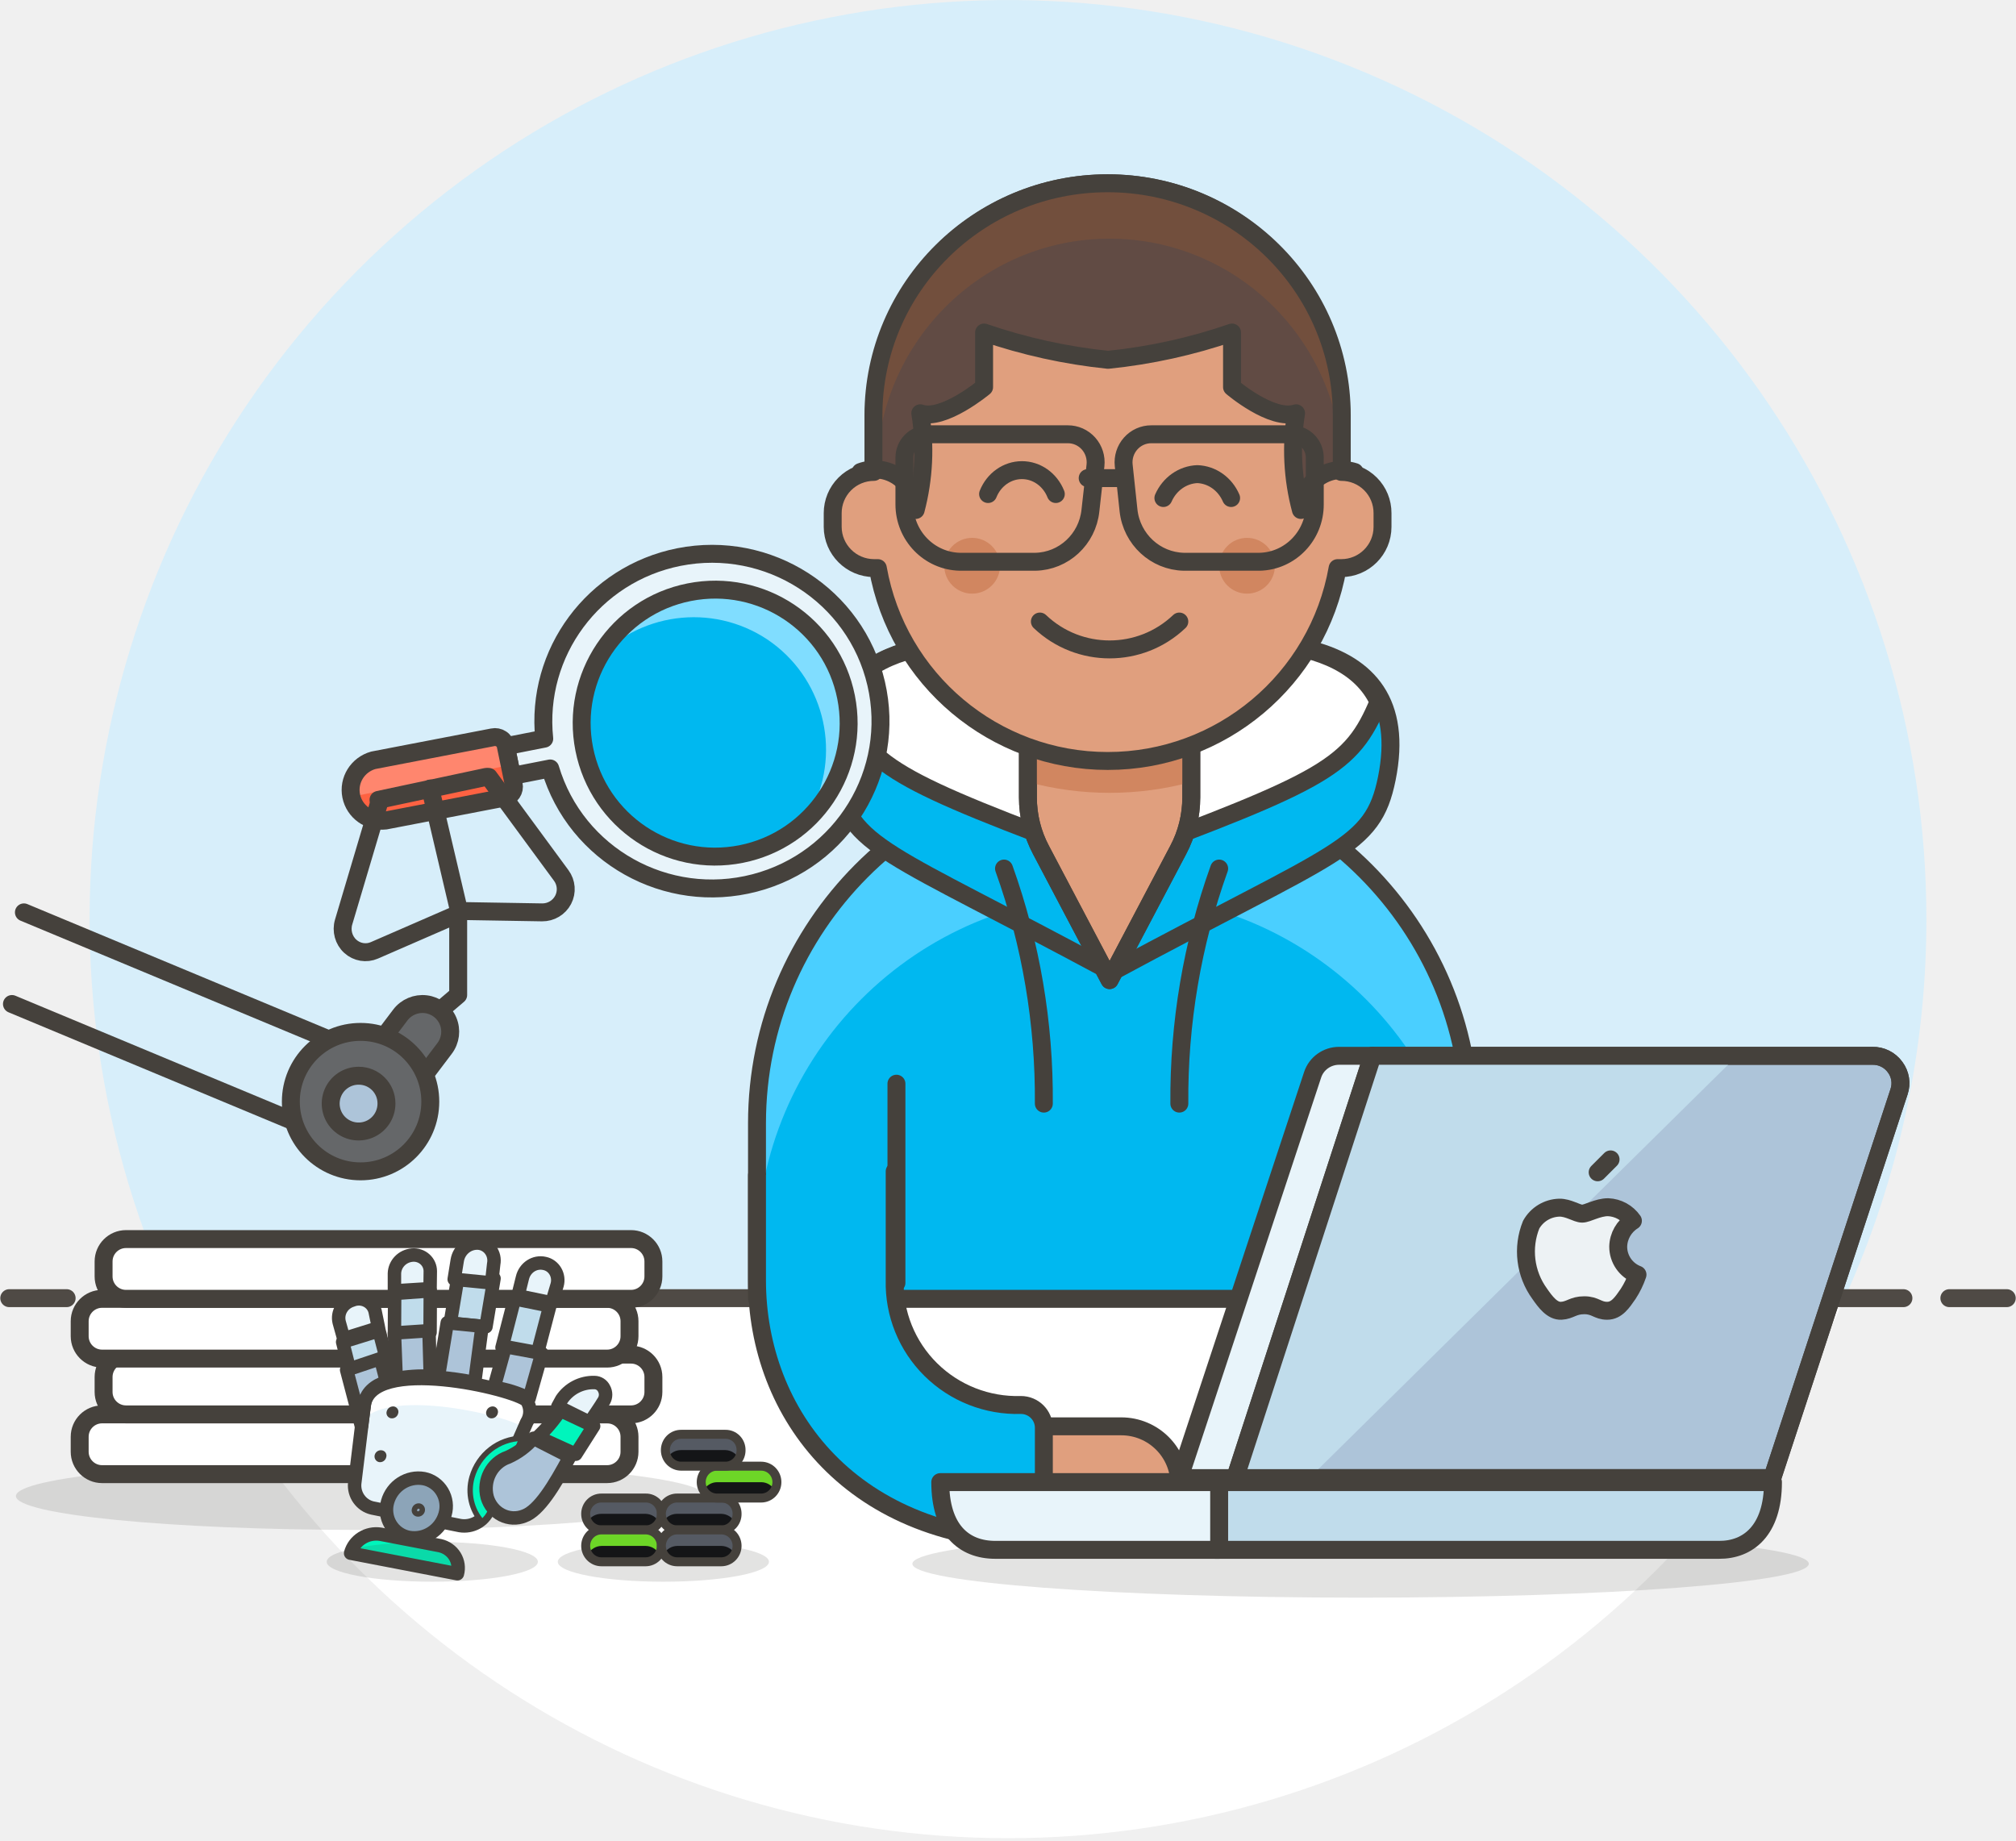
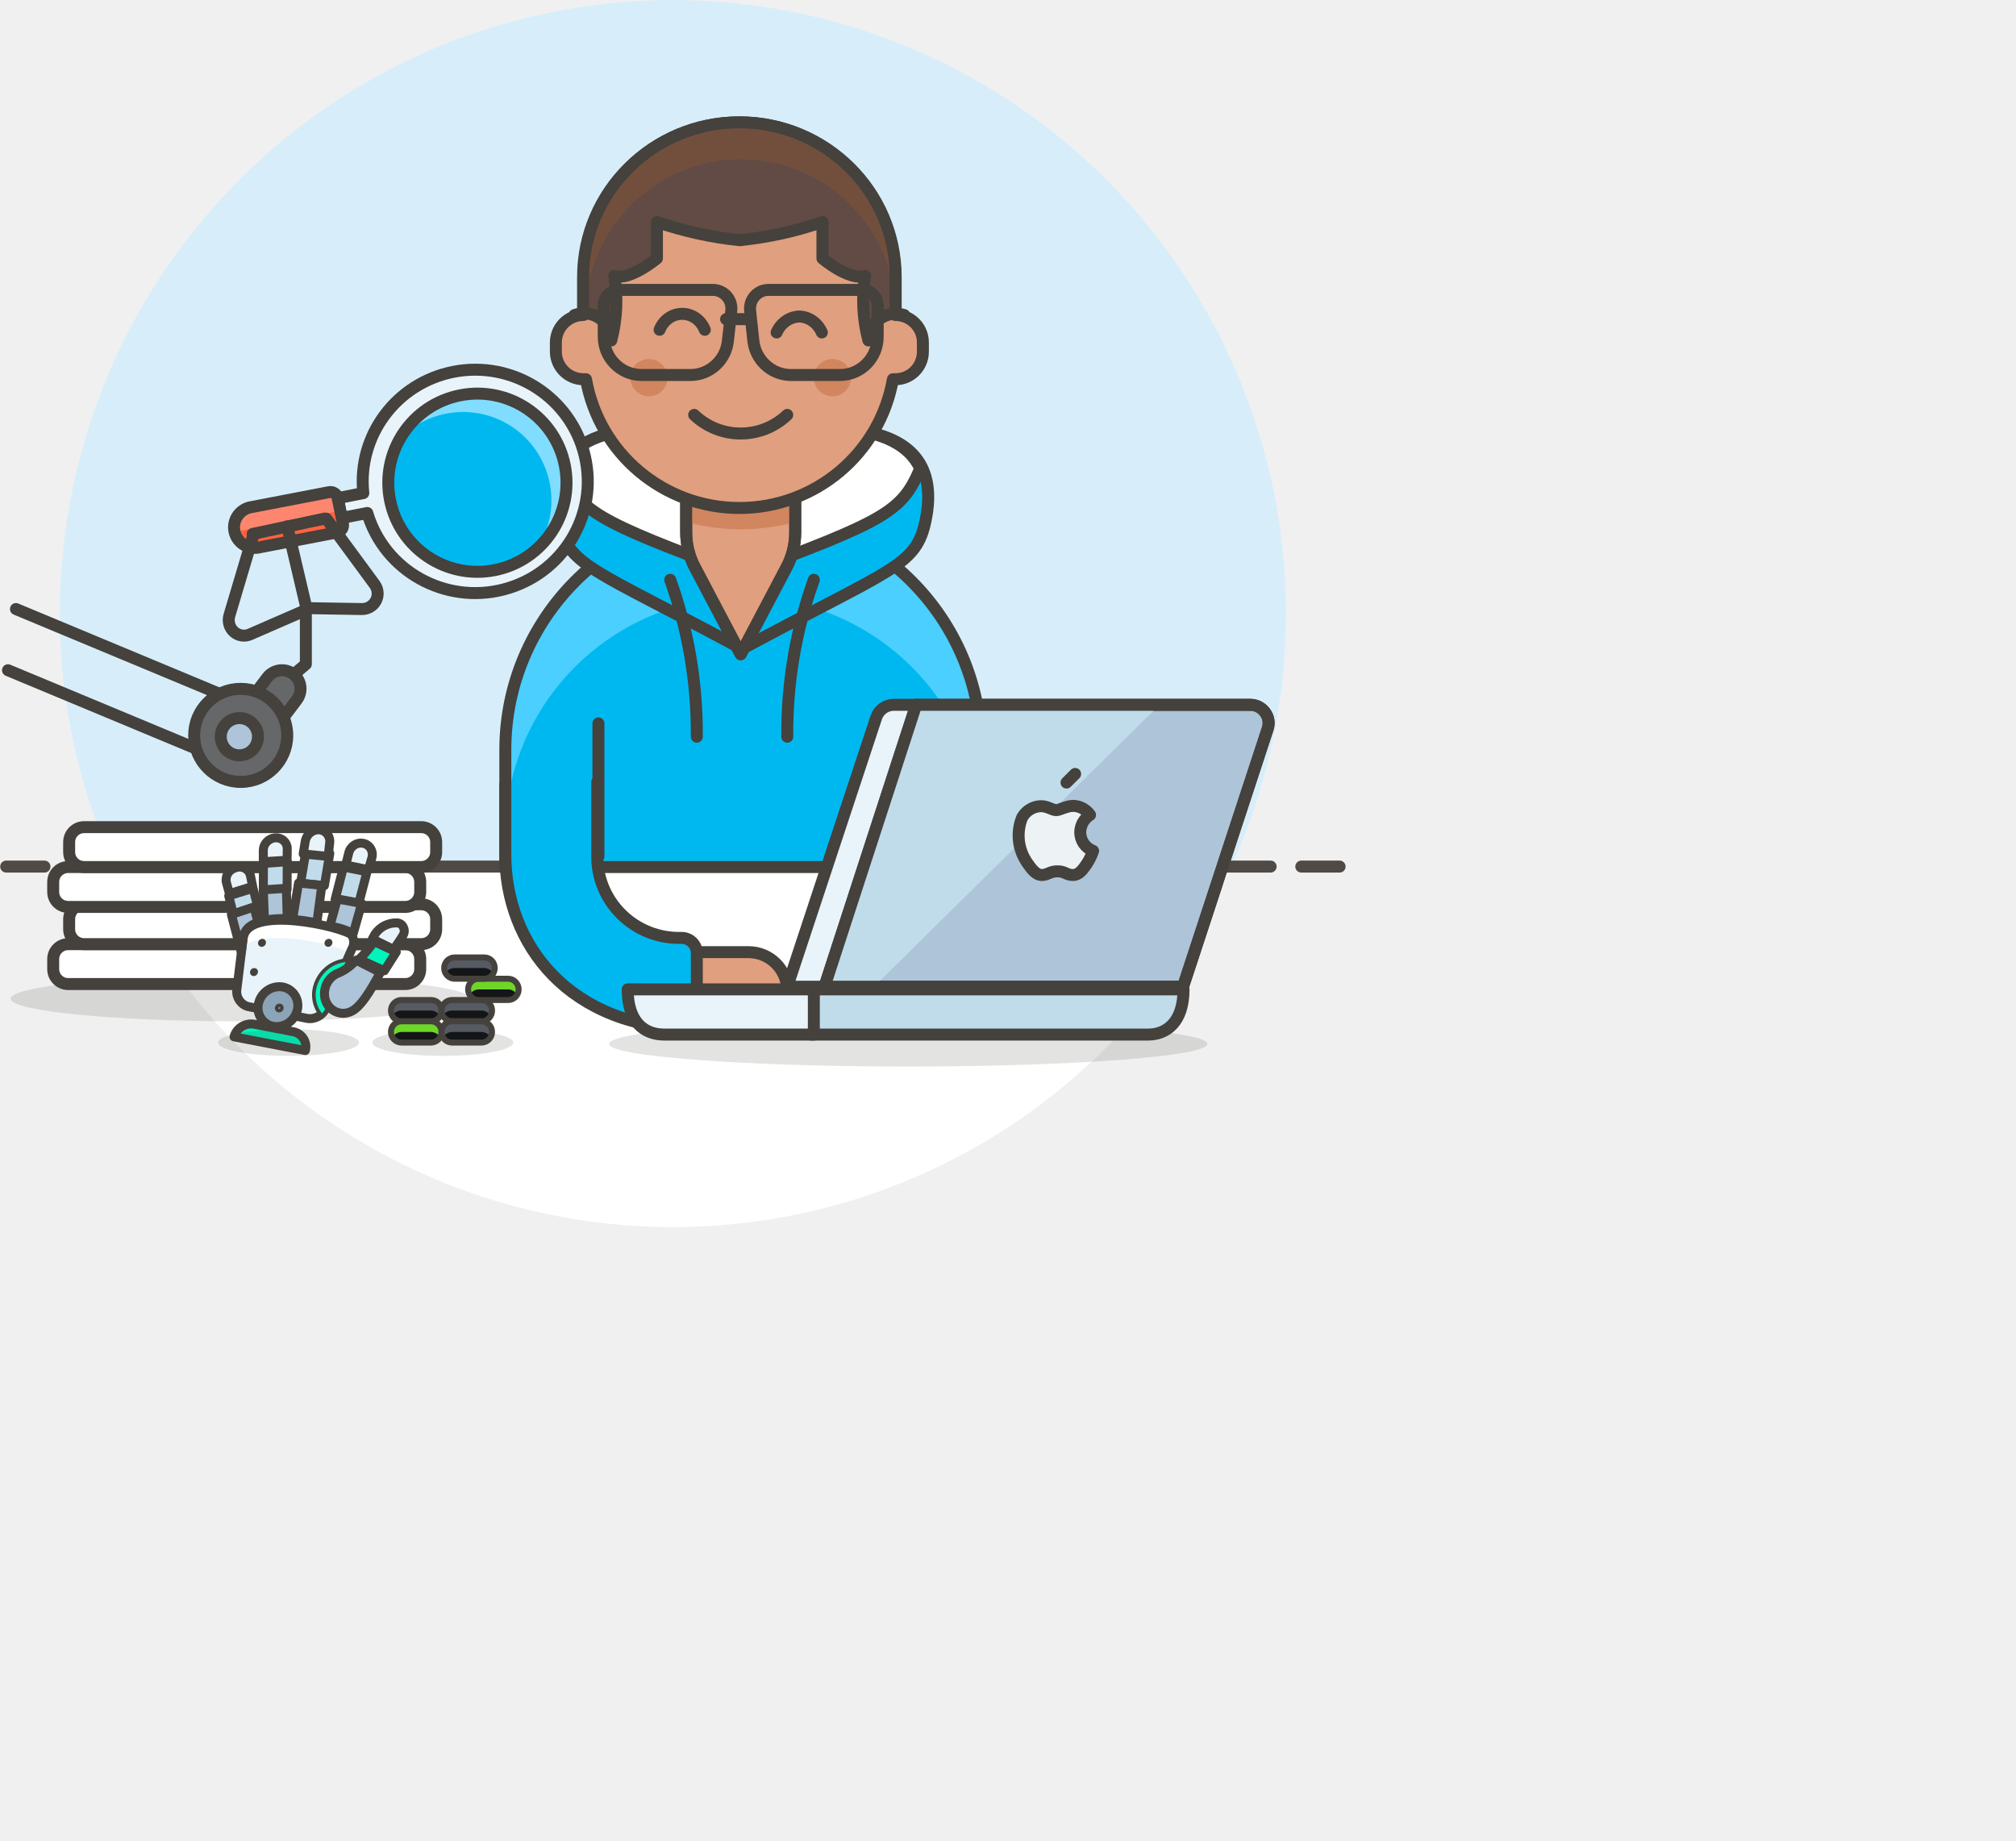
- <svg xmlns="http://www.w3.org/2000/svg" width="506px" height="462px" viewBox="0 0 506 462" version="1.1">
+ <svg xmlns="http://www.w3.org/2000/svg" viewBox="0 0 758 692" version="1.1" id="pesquisa">
  <defs />
  <g id="Page-1" stroke="none" stroke-width="1" fill="none" fill-rule="evenodd">
    <g id="OnePage-Nuvem" transform="translate(-430, -1970)">
      <g id="Serviços" transform="translate(0, 1758)">
        <g id="Pesquisa" transform="translate(432, 212)">
          <g id="Pesquisa-2">
            <g id="New_Symbol_60">
              <path d="M481.51,230.676 C481.501,136.472 424.252,51.738 336.894,16.635 C249.537,-18.469 149.628,3.113 84.518,71.151 C19.408,139.188 2.183,240.01 41.005,325.83 L460.995,325.83 C474.545,295.942 481.54,263.496 481.51,230.676 Z" id="Shape" fill="#D7EEFA" fill-rule="nonzero" />
              <path d="M41.005,325.83 C78.337,408.354 160.479,461.374 251,461.374 C341.521,461.374 423.663,408.354 460.995,325.83 L41.005,325.83 Z" id="Shape" fill="#FFFFFF" fill-rule="nonzero" />
              <path d="M26.253,325.83 L475.747,325.83" id="Shape" stroke="#4F4A45" stroke-width="4.5" stroke-linecap="round" stroke-linejoin="round" />
              <path d="M0.32,325.83 L14.727,325.83" id="Shape" stroke="#4F4A45" stroke-width="4.5" stroke-linecap="round" stroke-linejoin="round" />
              <path d="M487.273,325.83 L501.68,325.83" id="Shape" stroke="#4F4A45" stroke-width="4.5" stroke-linecap="round" stroke-linejoin="round" />
            </g>
            <path d="M277.5,192 C327.047,192.473 366.971,232.579 367,281.908 L367,326 L188,326 L188,281.908 C188.029,232.579 227.953,192.473 277.5,192 Z" id="Shape" fill="#00B8F0" fill-rule="nonzero" />
            <path d="M277.5,192 C327.047,192.475 366.971,232.737 367,282.259 L367,314 C367,264.597 326.929,224.549 277.5,224.549 C228.071,224.549 188,264.597 188,314 L188,282.259 C188.029,232.737 227.953,192.475 277.5,192 Z" id="Shape" fill="#4ACFFF" fill-rule="nonzero" />
            <path d="M277.5,192 C327.047,192.473 366.971,232.579 367,281.908 L367,326 L188,326 L188,281.908 C188.029,232.579 227.953,192.473 277.5,192 Z" id="Shape" stroke="#45413C" stroke-width="4.5" stroke-linecap="round" stroke-linejoin="round" />
            <path d="M277,163.97 C242.461,158.253 200.208,157.11 207.922,195.41 C211.491,213.017 219.895,213.188 277,244 C334.105,213.188 342.509,213.017 346.078,195.41 C353.792,157.11 311.539,158.253 277,163.97 Z" id="Shape" stroke="#45413C" stroke-width="4.5" fill="#00B8F0" fill-rule="nonzero" stroke-linecap="round" stroke-linejoin="round" />
            <path d="M276.5,164.011 C249.431,159.447 217.602,157.772 209,176.142 C215.825,192.374 222.018,195.782 276.5,216 C330.982,195.782 337.175,192.374 344,176.142 C335.398,157.772 303.569,159.447 276.5,164.011 Z" id="Shape" stroke="#45413C" stroke-width="4.5" fill="#FFFFFF" fill-rule="nonzero" stroke-linecap="round" stroke-linejoin="round" />
            <path d="M250,218 C256.762,236.855 260.15,256.856 259.995,277" id="Shape" stroke="#45413C" stroke-width="4.5" stroke-linecap="round" stroke-linejoin="round" />
            <path d="M297,176 L297,200.15 C297.005,204.745 295.879,209.272 293.72,213.333 L276.5,246 L259.28,213.333 C257.121,209.272 255.995,204.745 256,200.15 L256,176 L297,176 Z" id="Shape" stroke="#45413C" stroke-width="4.5" fill="#E09F7E" fill-rule="nonzero" stroke-linecap="round" stroke-linejoin="round" />
            <path d="M297,196.278 C283.58,199.907 269.42,199.907 256,196.278 L256,176 L297,176 L297,196.278 Z" id="Shape" fill="#D18660" fill-rule="nonzero" />
            <path d="M297,176 L297,200.15 C297.005,204.745 295.879,209.272 293.72,213.333 L276.5,246 L259.28,213.333 C257.121,209.272 255.995,204.745 256,200.15 L256,176 L297,176 Z" id="Shape" stroke="#45413C" stroke-width="4.5" stroke-linecap="round" stroke-linejoin="round" />
            <path d="M304,218 C297.238,236.855 293.85,256.856 294.005,277" id="Shape" stroke="#45413C" stroke-width="4.5" stroke-linecap="round" stroke-linejoin="round" />
            <path d="M259,358 L279.417,358 C287.471,358 294,364.492 294,372.5 C294,380.508 287.471,387 279.417,387 L259,387 L259,358 Z" id="Shape" stroke="#45413C" stroke-width="4.5" fill="#E09F7E" fill-rule="nonzero" stroke-linecap="round" stroke-linejoin="round" />
            <path d="M223,322 L223,272" id="Shape" stroke="#45413C" stroke-width="4.5" stroke-linecap="round" stroke-linejoin="round" />
            <path d="M188,294.974 L188,321.316 C188,354.759 211.731,387 260,387 L260,358.367 C260,355.204 257.421,352.64 254.24,352.64 C245.792,352.895 237.612,349.682 231.619,343.757 C225.627,337.832 222.35,329.716 222.56,321.316 L222.56,294" id="Shape" stroke="#45413C" stroke-width="4.5" fill="#00B8F0" fill-rule="nonzero" stroke-linecap="round" stroke-linejoin="round" />
            <path d="M334.65,118.444 L334.65,104.645 C334.65,72.256 308.391,46 276,46 C243.608,46 217.35,72.256 217.35,104.645 L217.35,118.444 C214.605,118.444 211.972,119.534 210.031,121.475 C208.09,123.416 207,126.048 207,128.793 L207,132.243 C207.031,137.946 211.647,142.561 217.35,142.592 L218.327,142.592 C223.268,170.59 247.597,191 276.029,191 C304.461,191 328.79,170.59 333.73,142.592 L334.65,142.592 C340.366,142.592 345,137.959 345,132.243 L345,128.793 C345.015,126.044 343.93,123.402 341.985,121.458 C340.041,119.514 337.4,118.429 334.65,118.444 Z" id="Shape" stroke="#45413C" stroke-width="4.5" fill="#E09F7E" fill-rule="nonzero" stroke-linecap="round" stroke-linejoin="round" />
            <circle id="Oval" fill="#D18660" fill-rule="nonzero" cx="242" cy="142" r="7" />
            <circle id="Oval" fill="#D18660" fill-rule="nonzero" cx="311" cy="142" r="7" />
            <path d="M259,156 C268.8,165.333 284.2,165.333 294,156" id="Shape" stroke="#45413C" stroke-width="4.5" stroke-linecap="round" stroke-linejoin="round" />
            <path d="M307,125 C305.473,121.453 302.18,119.128 298.5,119 C294.829,119.155 291.548,121.471 290,125" id="Shape" stroke="#45413C" stroke-width="4.5" stroke-linecap="round" stroke-linejoin="round" />
            <path d="M263,124 C261.55,120.362 258.204,118 254.5,118 C250.796,118 247.45,120.362 246,124" id="Shape" stroke="#45413C" stroke-width="4.5" stroke-linecap="round" stroke-linejoin="round" />
            <path d="M227.829,128 C229.92,120.079 230.313,111.812 228.981,103.731 C234.743,105.73 245,97.164 245,97.164 L245,83.46 C255.071,86.925 265.512,89.224 276.115,90.312 C286.72,89.233 297.162,86.933 307.23,83.46 L307.23,97.164 C307.23,97.164 317.257,105.73 323.307,103.731 C321.979,111.815 322.391,120.085 324.517,128 C324.577,124.765 326.18,121.75 328.837,119.87 C331.495,117.991 334.893,117.469 338,118.464 C338,118.464 338,118.464 338,118.464 C336.955,118.141 335.868,117.968 334.773,117.95 L334.773,104.245 C334.773,72.077 308.46,46 276,46 C243.54,46 217.227,72.077 217.227,104.245 L217.227,117.95 C216.133,117.976 215.047,118.149 214,118.464 C217.15,117.304 220.673,117.747 223.431,119.648 C226.189,121.55 227.832,124.67 227.829,128 Z" id="Shape" fill="#614B44" fill-rule="nonzero" />
            <path d="M276.5,59.905 C292.02,59.889 306.908,66.111 317.883,77.196 C328.857,88.282 335.015,103.322 335,119 L335,105.095 C335,72.458 308.809,46 276.5,46 C244.191,46 218,72.458 218,105.095 L218,119 C218,86.363 244.191,59.905 276.5,59.905 Z" id="Shape" fill="#724F3D" fill-rule="nonzero" />
            <path d="M227.829,128 C229.92,120.079 230.313,111.812 228.981,103.731 C234.743,105.73 245,97.164 245,97.164 L245,83.46 C255.071,86.925 265.512,89.224 276.115,90.312 C286.72,89.233 297.162,86.933 307.23,83.46 L307.23,97.164 C307.23,97.164 317.257,105.73 323.307,103.731 C321.979,111.815 322.391,120.085 324.517,128 C324.577,124.765 326.18,121.75 328.837,119.87 C331.495,117.991 334.893,117.469 338,118.464 C338,118.464 338,118.464 338,118.464 C336.955,118.141 335.868,117.968 334.773,117.95 L334.773,104.245 C334.773,72.077 308.46,46 276,46 C243.54,46 217.227,72.077 217.227,104.245 L217.227,117.95 C216.133,117.976 215.047,118.149 214,118.464 C217.15,117.304 220.673,117.747 223.431,119.648 C226.189,121.55 227.832,124.67 227.829,128 Z" id="Shape" stroke="#45413C" stroke-width="4.5" stroke-linecap="round" stroke-linejoin="round" />
            <path d="M257.842,141 L238.959,141 C231.203,140.84 224.998,134.432 225,126.582 L225,114.861 C225,111.624 227.593,109 230.792,109 L266.008,109 C267.99,108.988 269.882,109.833 271.21,111.322 C272.537,112.81 273.174,114.802 272.959,116.795 L271.685,128.165 C270.927,135.362 264.993,140.863 257.842,141 Z" id="Shape" stroke="#45413C" stroke-width="4.5" stroke-linecap="round" stroke-linejoin="round" />
            <path d="M295.14,141 L314.115,141 C321.853,140.84 328.033,134.422 328,126.582 L328,114.861 C328,111.624 325.41,109 322.215,109 L286.983,109 C285.004,108.988 283.114,109.833 281.788,111.322 C280.462,112.81 279.826,114.802 280.041,116.795 L281.256,128.165 C282.064,135.359 287.995,140.841 295.14,141 Z" id="Shape" stroke="#45413C" stroke-width="4.5" stroke-linecap="round" stroke-linejoin="round" />
            <path d="M271,120 L280,120" id="Shape" stroke="#45413C" stroke-width="4.5" stroke-linecap="round" stroke-linejoin="round" />
            <ellipse id="Oval" fill="#45413C" fill-rule="nonzero" opacity="0.15" cx="88.5" cy="375.5" rx="86.5" ry="8.5" />
            <ellipse id="Oval" fill="#45413C" fill-rule="nonzero" opacity="0.15" cx="339.5" cy="392.5" rx="112.5" ry="8.5" />
            <path d="M334,275.6 L334,272" id="Shape" stroke="#45413C" stroke-width="4.5" stroke-linecap="round" stroke-linejoin="round" />
            <path d="M334,326 L334,272" id="Shape" stroke="#45413C" stroke-width="4.5" stroke-linecap="round" stroke-linejoin="round" />
            <polyline id="Shape" stroke="#45413C" stroke-width="4.5" stroke-linecap="round" stroke-linejoin="round" points="108 254 113 249.735 113 230" />
            <path d="M99.115,277 L88,268.624 L98.478,254.761 C99.978,252.78 102.422,251.748 104.892,252.053 C107.361,252.358 109.479,253.954 110.449,256.241 C111.419,258.527 111.093,261.156 109.593,263.137 L99.115,277 Z" id="Shape" stroke="#45413C" stroke-width="4.5" fill="#656769" fill-rule="nonzero" stroke-linecap="round" stroke-linejoin="round" />
            <path d="M88,264 L4,229" id="Shape" stroke="#45413C" stroke-width="4.5" stroke-linecap="round" stroke-linejoin="round" />
            <path d="M85,287 L1,252" id="Shape" stroke="#45413C" stroke-width="4.5" stroke-linecap="round" stroke-linejoin="round" />
            <path d="M168.405,139.818 C190.837,135.379 212.764,149.436 217.908,171.556 C223.052,193.675 209.551,215.847 187.427,221.614 C165.303,227.38 142.567,214.652 136.095,192.878 L126.495,194.761 L125,187.287 L134.601,185.404 C132.335,163.831 146.976,144.086 168.405,139.818 Z" id="Shape" stroke="#45413C" stroke-width="4.5" fill="#E8F4FA" fill-rule="nonzero" stroke-linecap="round" stroke-linejoin="round" />
            <circle id="Oval" fill="#00B8F0" fill-rule="nonzero" transform="translate(177.5, 181.5) rotate(-11.23) translate(-177.5, -181.5) " cx="177.5" cy="181.5" r="33.5" />
            <path d="M121.671,185.059 C122.4,184.907 123.161,185.052 123.779,185.463 C124.416,185.861 124.844,186.515 124.95,187.252 L126.94,196.889 C127.095,197.617 126.946,198.375 126.528,198.994 C126.11,199.612 125.457,200.039 124.716,200.178 L94.742,205.949 C90.683,206.409 86.946,203.722 86.151,199.772 C85.356,195.823 87.769,191.932 91.697,190.83 L121.671,185.059 Z" id="Shape" fill="#FF6242" fill-rule="nonzero" />
            <path d="M126,192.026 L125.018,187.277 C124.726,185.758 123.28,184.763 121.781,185.049 L92.192,190.912 C88.073,191.768 85.379,195.802 86.124,200 L126,192.026 Z" id="Shape" fill="#FF866E" fill-rule="nonzero" />
            <path d="M121.671,185.059 C122.4,184.907 123.161,185.052 123.779,185.463 C124.416,185.861 124.844,186.515 124.95,187.252 L126.94,196.889 C127.095,197.617 126.946,198.375 126.528,198.994 C126.11,199.612 125.457,200.039 124.716,200.178 L94.742,205.949 C90.683,206.409 86.946,203.722 86.151,199.772 C85.356,195.823 87.769,191.932 91.697,190.83 L121.671,185.059 Z" id="Shape" stroke="#45413C" stroke-width="4.5" stroke-linecap="round" stroke-linejoin="round" />
            <path d="M190.592,160.501 C204.483,169.845 209.292,188.022 201.836,203 C202.701,201.963 203.566,200.869 204.373,199.718 C214.595,184.468 210.504,163.829 195.234,153.62 C179.964,143.411 159.298,147.497 149.076,162.747 C148.319,163.918 147.626,165.129 147,166.375 C157.977,153.735 176.653,151.219 190.592,160.501 Z" id="Shape" fill="#80DDFF" fill-rule="nonzero" />
            <circle id="Oval" stroke="#45413C" stroke-width="4.5" stroke-linecap="round" stroke-linejoin="round" transform="translate(177.5, 181.5) rotate(-11.23) translate(-177.5, -181.5) " cx="177.5" cy="181.5" r="33.5" />
            <path d="M120.674,195 L138.869,219.743 C140.181,221.523 140.366,223.886 139.347,225.847 C138.328,227.807 136.28,229.027 134.056,229 L113.219,228.65 L106,197.911" id="Shape" stroke="#45413C" stroke-width="4.5" stroke-linecap="round" stroke-linejoin="round" />
            <path d="M93.297,201 L84.247,231.433 C83.6,233.614 84.247,235.981 85.905,237.503 C87.563,239.024 89.932,239.424 91.98,238.528 L113,229.38" id="Shape" stroke="#45413C" stroke-width="4.5" stroke-linecap="round" stroke-linejoin="round" />
            <path d="M93,200.76 L120,195" id="Shape" stroke="#45413C" stroke-width="4.5" stroke-linecap="round" stroke-linejoin="round" />
            <circle id="Oval" stroke="#45413C" stroke-width="4.5" fill="#656769" fill-rule="nonzero" stroke-linecap="round" stroke-linejoin="round" cx="88.5" cy="276.5" r="17.5" />
            <path d="M95,276.942 C95.023,279.784 93.326,282.358 90.705,283.456 C88.085,284.554 85.06,283.959 83.05,281.95 C81.041,279.94 80.446,276.915 81.544,274.295 C82.642,271.674 85.216,269.977 88.058,270 C91.892,270 95,273.108 95,276.942 Z" id="Shape" stroke="#45413C" stroke-width="4.5" fill="#ADC4D9" fill-rule="nonzero" stroke-linecap="round" stroke-linejoin="round" />
            <rect id="Rectangle-path" stroke="#45413C" stroke-width="4.5" fill="#FFFFFF" fill-rule="nonzero" stroke-linecap="round" stroke-linejoin="round" x="18" y="355" width="138" height="15" rx="5.625" />
            <rect id="Rectangle-path" stroke="#45413C" stroke-width="4.5" fill="#FFFFFF" fill-rule="nonzero" stroke-linecap="round" stroke-linejoin="round" x="24" y="340" width="138" height="15" rx="5.625" />
            <rect id="Rectangle-path" stroke="#45413C" stroke-width="4.5" fill="#FFFFFF" fill-rule="nonzero" stroke-linecap="round" stroke-linejoin="round" x="18" y="326" width="138" height="15" rx="5.625" />
            <rect id="Rectangle-path" stroke="#45413C" stroke-width="4.5" fill="#FFFFFF" fill-rule="nonzero" stroke-linecap="round" stroke-linejoin="round" x="24" y="311" width="138" height="15" rx="5.625" />
            <path d="M308.025,371 L294,371 L327.462,269.756 C328.394,266.923 331.072,265.004 334.096,265 L343,265" id="Shape" stroke="#45413C" stroke-width="4.5" fill="#E8F4FA" fill-rule="nonzero" stroke-linejoin="round" />
            <path d="M442.815,371 L308,371 L342.479,265.002 L467.927,265.002 C470.201,264.945 472.355,266.018 473.674,267.867 C474.986,269.628 475.351,271.918 474.651,273.998 L442.815,371 Z" id="Shape" stroke="#45413C" stroke-width="4.5" fill="#ADC4D9" fill-rule="nonzero" stroke-linejoin="round" />
            <polygon id="Shape" fill="#C0DCEB" fill-rule="nonzero" points="434 265 342.61 265 308 371 326.601 371" />
            <path d="M443,372 L303,372 L303,389 L429.437,389 C436.736,389.056 443,384.183 443,372 Z" id="Shape" stroke="#45413C" stroke-width="4.5" fill="#C0DCEB" fill-rule="nonzero" stroke-linejoin="round" />
            <path d="M304,372 L234,372 C234,383.843 239.833,389 247.825,389 L304,389 L304,372 Z" id="Shape" stroke="#45413C" stroke-width="4.5" fill="#E8F4FA" fill-rule="nonzero" stroke-linejoin="round" />
            <path d="M404.158,312.878 C404.224,310.237 405.61,307.806 407.847,306.408 C406.414,304.363 404.113,303.103 401.622,303 C398.97,303 396.434,304.618 395.108,304.618 C393.782,304.618 391.649,303.058 389.343,303.116 C386.413,303.206 383.745,304.828 382.311,307.39 C379.984,313.148 380.791,319.702 384.444,324.721 C385.885,326.801 387.614,329.111 389.862,328.996 C392.11,328.88 392.802,327.609 395.627,327.609 C398.451,327.609 398.97,328.996 401.391,328.996 C403.812,328.996 405.195,326.858 406.637,324.779 C407.625,323.268 408.419,321.637 409,319.926 C406.078,318.818 404.148,316.01 404.158,312.878 Z" id="Shape" stroke="#45413C" stroke-width="4.5" fill="#EDF2F4" fill-rule="nonzero" stroke-linejoin="round" />
            <path d="M399,294.24 L402.24,291" id="Shape" stroke="#45413C" stroke-width="4.5" stroke-linecap="round" stroke-linejoin="round" />
            <path d="M442.815,371 L308,371 L342.479,265.002 L467.927,265.002 C470.201,264.945 472.355,266.018 473.674,267.867 C474.986,269.628 475.351,271.918 474.651,273.998 L442.815,371 Z" id="Shape" stroke="#45413C" stroke-width="4.5" stroke-linejoin="round" />
            <path d="M130.196,357.012 C131.268,355.354 131.268,353.212 130.196,351.553 C127.265,348.649 90.821,339.938 89.383,352.947 L87.027,372.287 C86.751,375.186 88.644,377.844 91.453,378.501 L113.469,382.915 C116.411,383.393 119.307,381.824 120.539,379.082 L130.196,357.012 Z" id="Shape" fill="#E8F4FA" fill-rule="nonzero" />
            <path d="M89,356.569 C95.854,348.144 126.611,355.607 129.306,358.315 C129.72,358.784 129.986,359.372 130.068,360 L131.181,357.412 C132.273,355.693 132.273,353.474 131.181,351.755 C128.193,348.745 91.05,339.718 89.586,353.199 L89,356.569 Z" id="Shape" fill="#FFFFFF" fill-rule="nonzero" />
            <path d="M130.196,357.012 C131.268,355.354 131.268,353.212 130.196,351.553 C127.265,348.649 90.821,339.938 89.383,352.947 L87.027,372.287 C86.751,375.186 88.644,377.844 91.453,378.501 L113.469,382.915 C116.411,383.393 119.307,381.824 120.539,379.082 L130.196,357.012 Z" id="Shape" stroke="#45413C" stroke-width="3.375" stroke-linecap="round" stroke-linejoin="round" />
            <path d="M112.804,395 C113.212,393.502 112.978,391.908 112.157,390.58 C111.335,389.252 109.996,388.305 108.444,387.954 L93.54,385.089 C90.14,384.536 86.868,386.6 86,389.844 L112.804,395 Z" id="Shape" stroke="#45413C" stroke-width="3.375" fill="#00F5BC" fill-rule="nonzero" stroke-linecap="round" stroke-linejoin="round" />
            <path d="M116.456,370.792 C115.34,374.725 116.303,378.968 118.999,382 C119.971,381.229 120.729,380.212 121.196,379.051 L129,361 C123.166,361.102 118.079,365.073 116.456,370.792 Z" id="Shape" stroke="#45413C" stroke-width="1.35" fill="#00F5BC" fill-rule="nonzero" stroke-linecap="round" stroke-linejoin="round" />
            <path d="M109.718,380.045 C108.583,384.088 104.643,386.604 100.588,385.874 C98.679,385.496 97.015,384.312 96.004,382.614 C94.994,380.916 94.732,378.861 95.282,376.955 C96.417,372.912 100.357,370.396 104.412,371.126 C106.321,371.504 107.985,372.688 108.996,374.386 C110.006,376.084 110.268,378.139 109.718,380.045 Z" id="Shape" stroke="#45413C" stroke-width="3.375" fill="#8CA4B8" fill-rule="nonzero" stroke-linecap="round" stroke-linejoin="round" />
            <polygon id="Shape" stroke="#45413C" stroke-width="3.375" fill="#C0DCEB" fill-rule="nonzero" stroke-linecap="round" stroke-linejoin="round" points="132.796 340 124 338.213 127.146 326 136 327.787" />
            <path d="M136.496,327 L128,325.246 L129.118,320.745 C129.726,318.146 132.211,316.534 134.708,317.12 C135.831,317.352 136.81,318.066 137.405,319.089 C138,320.111 138.157,321.349 137.838,322.499 L136.496,327 Z" id="Shape" stroke="#45413C" stroke-width="3.375" fill="#E8F4FA" fill-rule="nonzero" stroke-linecap="round" stroke-linejoin="round" />
            <polygon id="Shape" stroke="#45413C" stroke-width="3.375" fill="#C0DCEB" fill-rule="nonzero" stroke-linecap="round" stroke-linejoin="round" points="119.974 333 111 332.126 113.026 320 122 320.874" />
            <path d="M121.384,322 L112,321.087 L112.767,316.337 C113.215,313.687 115.537,311.818 118.138,312.014 C119.34,312.128 120.439,312.763 121.16,313.763 C121.88,314.762 122.155,316.03 121.915,317.251 L121.384,322 Z" id="Shape" stroke="#45413C" stroke-width="3.375" fill="#E8F4FA" fill-rule="nonzero" stroke-linecap="round" stroke-linejoin="round" />
            <polygon id="Shape" stroke="#45413C" stroke-width="3.375" fill="#C0DCEB" fill-rule="nonzero" stroke-linecap="round" stroke-linejoin="round" points="95 341.168 85.803 344 84 336.832 93.137 334" />
            <path d="M93,333.278 L84.282,336 L83.135,331.889 C82.538,329.492 83.97,327.058 86.404,326.334 C87.54,325.858 88.834,325.892 89.94,326.428 C91.047,326.964 91.852,327.946 92.14,329.111 L93,333.278 Z" id="Shape" stroke="#45413C" stroke-width="3.375" fill="#E8F4FA" fill-rule="nonzero" stroke-linecap="round" stroke-linejoin="round" />
            <polygon id="Shape" stroke="#45413C" stroke-width="3.375" fill="#C0DCEB" fill-rule="nonzero" stroke-linecap="round" stroke-linejoin="round" points="105.943 334.409 97 335 97.057 324.651 106 324" />
            <path d="M105.943,323.445 L97,324 L97,319.618 C97.079,317.192 99.016,315.21 101.5,315.014 C102.661,314.92 103.808,315.306 104.664,316.075 C105.519,316.845 106.004,317.929 106,319.063 L105.943,323.445 Z" id="Shape" stroke="#45413C" stroke-width="3.375" fill="#E8F4FA" fill-rule="nonzero" stroke-linecap="round" stroke-linejoin="round" />
            <path d="M130.804,351 L134,339.696 L124.834,338 L122,348.23 C125.081,348.678 128.059,349.615 130.804,351 Z" id="Shape" stroke="#45413C" stroke-width="3.375" fill="#ADC4D9" fill-rule="nonzero" stroke-linecap="round" stroke-linejoin="round" />
            <path d="M96.901,353.016 C96.075,352.901 95.291,353.412 95.069,354.212 C94.946,354.582 94.989,354.987 95.186,355.324 C95.383,355.661 95.715,355.898 96.099,355.976 C96.931,356.12 97.733,355.597 97.931,354.781 C98.054,354.411 98.011,354.006 97.814,353.669 C97.617,353.332 97.285,353.094 96.901,353.016 Z" id="Shape" fill="#45413C" fill-rule="nonzero" />
            <path d="M121.901,353.016 C121.075,352.901 120.291,353.412 120.069,354.212 C119.946,354.582 119.989,354.987 120.186,355.324 C120.383,355.661 120.715,355.898 121.099,355.976 C121.931,356.12 122.733,355.597 122.931,354.781 C123.054,354.411 123.011,354.006 122.814,353.669 C122.617,353.332 122.285,353.094 121.901,353.016 Z" id="Shape" fill="#45413C" fill-rule="nonzero" />
            <path d="M93.86,364.027 C93.055,363.876 92.27,364.377 92.049,365.183 C91.947,365.567 92.005,365.977 92.209,366.316 C92.412,366.656 92.743,366.894 93.124,366.976 C93.947,367.122 94.739,366.591 94.935,365.762 C95.056,365.384 95.006,364.971 94.798,364.635 C94.59,364.299 94.246,364.076 93.86,364.027 Z" id="Shape" fill="#45413C" fill-rule="nonzero" />
            <path d="M125.493,365.758 C121.453,367.125 119.16,371.552 120.286,375.81 C120.855,377.756 122.177,379.368 123.936,380.26 C125.694,381.151 127.73,381.241 129.556,380.509 C133.275,379.2 137.109,372.955 141,365.639 L131.902,361 C130.115,363.041 127.93,364.663 125.493,365.758 Z" id="Shape" stroke="#45413C" stroke-width="3.375" fill="#ADC4D9" fill-rule="nonzero" stroke-linecap="round" stroke-linejoin="round" />
            <path d="M149.618,351.542 C150.127,350.612 150.127,349.485 149.618,348.555 C149.179,347.618 148.246,347.016 147.214,347.004 C143.923,346.911 140.814,348.515 138.973,351.255 L138,353.036 L146.013,357 C147.157,355.277 148.474,353.438 149.618,351.542 Z" id="Shape" stroke="#45413C" stroke-width="3.375" fill="#E8F4FA" fill-rule="nonzero" stroke-linecap="round" stroke-linejoin="round" />
            <path d="M138.624,354 C137.035,356.418 135.147,358.655 133,360.667 L142.513,365 L147,357.944 L138.624,354 Z" id="Shape" stroke="#45413C" stroke-width="3.375" fill="#00F5BC" fill-rule="nonzero" stroke-linecap="round" stroke-linejoin="round" />
            <path d="M117.138,347 L119,332.882 L110.256,332 L108,345.706 C111.068,345.948 114.12,346.38 117.138,347 Z" id="Shape" stroke="#45413C" stroke-width="3.375" fill="#ADC4D9" fill-rule="nonzero" stroke-linecap="round" stroke-linejoin="round" />
            <path d="M106,345.429 L105.669,334 L97,334.571 L97.442,346 C100.265,345.484 103.136,345.292 106,345.429 Z" id="Shape" stroke="#45413C" stroke-width="3.375" fill="#ADC4D9" fill-rule="nonzero" stroke-linecap="round" stroke-linejoin="round" />
            <path d="M89.444,352.604 C89.778,349.587 92,347.788 95,346.802 L93.5,341 L85,343.843 L88.722,358 L89.444,352.604 Z" id="Shape" stroke="#45413C" stroke-width="3.375" fill="#ADC4D9" fill-rule="nonzero" stroke-linecap="round" stroke-linejoin="round" />
            <path d="M103.96,379.225 C103.795,379.759 103.267,380.084 102.729,379.981 C102.479,379.935 102.261,379.782 102.129,379.56 C101.997,379.339 101.965,379.07 102.039,378.822 C102.184,378.268 102.718,377.919 103.271,378.016 C103.524,378.075 103.742,378.238 103.872,378.468 C104.003,378.697 104.035,378.971 103.96,379.225 Z" id="Shape" stroke="#45413C" stroke-width="1.35" stroke-linecap="round" stroke-linejoin="round" />
            <ellipse id="Oval" fill="#45413C" fill-rule="nonzero" opacity="0.15" cx="164.5" cy="392" rx="26.5" ry="5" />
            <path d="M160.085,376 L148.973,376 C147.924,375.985 146.914,376.396 146.167,377.143 C145.42,377.889 145,378.908 145,379.971 C145,382.196 146.779,384 148.973,384 L160.085,384 C161.133,384 162.138,383.574 162.873,382.816 C163.609,382.059 164.015,381.034 164,379.971 C164.015,378.913 163.608,377.894 162.87,377.146 C162.133,376.398 161.128,375.985 160.085,376 Z" id="Shape" fill="#141517" fill-rule="nonzero" />
            <path d="M148.901,379.961 L160.066,379.961 C161.461,380.003 162.734,380.776 163.421,382 C163.794,381.386 163.994,380.681 164,379.961 C164.015,378.906 163.606,377.89 162.865,377.143 C162.124,376.397 161.114,375.985 160.066,376.001 L148.901,376.001 C147.511,375.97 146.213,376.704 145.515,377.915 C144.817,379.127 144.829,380.625 145.546,381.825 C146.276,380.669 147.54,379.966 148.901,379.961 Z" id="Shape" fill="#555A63" fill-rule="nonzero" />
            <path d="M160.085,376 L148.973,376 C147.924,375.985 146.914,376.396 146.167,377.143 C145.42,377.889 145,378.908 145,379.971 C145,382.196 146.779,384 148.973,384 L160.085,384 C161.133,384 162.138,383.574 162.873,382.816 C163.609,382.059 164.015,381.034 164,379.971 C164.015,378.913 163.608,377.894 162.87,377.146 C162.133,376.398 161.128,375.985 160.085,376 Z" id="Shape" stroke="#45413C" stroke-width="2.25" />
            <path d="M160.039,384 L148.961,384 C146.773,384 145,385.791 145,388 C145,390.209 146.773,392 148.961,392 L160.039,392 C162.227,392 164,390.209 164,388 C164,385.791 162.227,384 160.039,384 Z" id="Shape" fill="#141517" fill-rule="nonzero" />
            <path d="M148.973,388.019 L160.085,388.019 C161.465,388.038 162.734,388.79 163.424,390 C163.793,389.407 163.993,388.721 164,388.019 C164.015,386.959 163.609,385.936 162.873,385.181 C162.138,384.425 161.133,384 160.085,384 L148.973,384 C146.779,384 145,385.8 145,388.019 C145.024,388.727 145.243,389.413 145.633,390 C146.323,388.79 147.592,388.038 148.973,388.019 Z" id="Shape" fill="#6DD627" fill-rule="nonzero" />
            <path d="M160.039,384 L148.961,384 C146.773,384 145,385.791 145,388 C145,390.209 146.773,392 148.961,392 L160.039,392 C162.227,392 164,390.209 164,388 C164,385.791 162.227,384 160.039,384 Z" id="Shape" stroke="#45413C" stroke-width="2.25" />
            <path d="M179.085,376 L167.973,376 C166.924,375.985 165.914,376.396 165.167,377.143 C164.42,377.889 164,378.908 164,379.971 C164,381.04 164.419,382.064 165.164,382.82 C165.909,383.576 166.919,384 167.973,384 L179.085,384 C180.133,384 181.138,383.574 181.873,382.816 C182.609,382.059 183.015,381.034 183,379.971 C183.015,378.913 182.608,377.894 181.87,377.146 C181.133,376.398 180.128,375.985 179.085,376 Z" id="Shape" fill="#141517" fill-rule="nonzero" />
            <path d="M167.901,379.961 L179.066,379.961 C180.461,380.003 181.734,380.776 182.421,382 C182.794,381.386 182.994,380.681 183,379.961 C183.015,378.906 182.606,377.89 181.865,377.143 C181.124,376.397 180.114,375.985 179.066,376.001 L167.901,376.001 C166.511,375.97 165.213,376.704 164.515,377.915 C163.817,379.127 163.829,380.625 164.546,381.825 C165.276,380.669 166.54,379.966 167.901,379.961 Z" id="Shape" fill="#555A63" fill-rule="nonzero" />
            <path d="M179.085,376 L167.973,376 C166.924,375.985 165.914,376.396 165.167,377.143 C164.42,377.889 164,378.908 164,379.971 C164,381.04 164.419,382.064 165.164,382.82 C165.909,383.576 166.919,384 167.973,384 L179.085,384 C180.133,384 181.138,383.574 181.873,382.816 C182.609,382.059 183.015,381.034 183,379.971 C183.015,378.913 182.608,377.894 181.87,377.146 C181.133,376.398 180.128,375.985 179.085,376 Z" id="Shape" stroke="#45413C" stroke-width="2.25" />
            <path d="M189.039,368 L177.961,368 C175.773,368 174,369.791 174,372 C174,374.209 175.773,376 177.961,376 L189.039,376 C191.227,376 193,374.209 193,372 C193,369.791 191.227,368 189.039,368 Z" id="Shape" fill="#141517" fill-rule="nonzero" />
            <path d="M177.973,372.019 L189.085,372.019 C190.465,372.038 191.734,372.79 192.424,374 C192.793,373.407 192.993,372.721 193,372.019 C193.015,370.959 192.609,369.936 191.873,369.181 C191.138,368.425 190.133,368 189.085,368 L177.973,368 C175.779,368 174,369.8 174,372.019 C174.024,372.727 174.243,373.413 174.633,374 C175.323,372.79 176.592,372.038 177.973,372.019 Z" id="Shape" fill="#6DD627" fill-rule="nonzero" />
            <path d="M189.039,368 L177.961,368 C175.773,368 174,369.791 174,372 C174,374.209 175.773,376 177.961,376 L189.039,376 C191.227,376 193,374.209 193,372 C193,369.791 191.227,368 189.039,368 Z" id="Shape" stroke="#45413C" stroke-width="2.25" />
            <path d="M180.085,360 L168.973,360 C167.924,359.985 166.914,360.396 166.167,361.143 C165.42,361.889 165,362.908 165,363.971 C165,365.04 165.419,366.064 166.164,366.82 C166.909,367.576 167.919,368 168.973,368 L180.085,368 C181.133,368 182.138,367.574 182.873,366.816 C183.609,366.059 184.015,365.034 184,363.971 C184.015,362.913 183.608,361.894 182.87,361.146 C182.133,360.398 181.128,359.985 180.085,360 Z" id="Shape" fill="#141517" fill-rule="nonzero" />
            <path d="M168.901,363.961 L180.066,363.961 C181.461,364.003 182.734,364.776 183.421,366 C183.794,365.386 183.994,364.681 184,363.961 C184.015,362.906 183.606,361.89 182.865,361.143 C182.124,360.397 181.114,359.985 180.066,360.001 L168.901,360.001 C167.511,359.97 166.213,360.704 165.515,361.915 C164.817,363.127 164.829,364.625 165.546,365.825 C166.276,364.669 167.54,363.966 168.901,363.961 Z" id="Shape" fill="#555A63" fill-rule="nonzero" />
            <path d="M180.085,360 L168.973,360 C167.924,359.985 166.914,360.396 166.167,361.143 C165.42,361.889 165,362.908 165,363.971 C165,365.04 165.419,366.064 166.164,366.82 C166.909,367.576 167.919,368 168.973,368 L180.085,368 C181.133,368 182.138,367.574 182.873,366.816 C183.609,366.059 184.015,365.034 184,363.971 C184.015,362.913 183.608,361.894 182.87,361.146 C182.133,360.398 181.128,359.985 180.085,360 Z" id="Shape" stroke="#45413C" stroke-width="2.25" />
            <path d="M179.039,384 L167.961,384 C165.773,384 164,385.791 164,388 C164,390.209 165.773,392 167.961,392 L179.039,392 C181.227,392 183,390.209 183,388 C183,385.791 181.227,384 179.039,384 Z" id="Shape" fill="#141517" fill-rule="nonzero" />
            <path d="M167.973,388.019 L179.085,388.019 C180.465,388.038 181.734,388.79 182.424,390 C182.793,389.407 182.993,388.721 183,388.019 C183.015,386.959 182.609,385.936 181.873,385.181 C181.138,384.425 180.133,384 179.085,384 L167.973,384 C166.919,384 165.909,384.423 165.164,385.177 C164.419,385.931 164,386.953 164,388.019 C164.024,388.727 164.243,389.413 164.633,390 C165.323,388.79 166.592,388.038 167.973,388.019 Z" id="Shape" fill="#555A63" fill-rule="nonzero" />
            <path d="M179.039,384 L167.961,384 C165.773,384 164,385.791 164,388 C164,390.209 165.773,392 167.961,392 L179.039,392 C181.227,392 183,390.209 183,388 C183,385.791 181.227,384 179.039,384 Z" id="Shape" stroke="#45413C" stroke-width="2.25" />
            <ellipse id="Oval" fill="#45413C" fill-rule="nonzero" opacity="0.15" cx="106.5" cy="392" rx="26.5" ry="5" />
          </g>
        </g>
      </g>
    </g>
  </g>
</svg>
